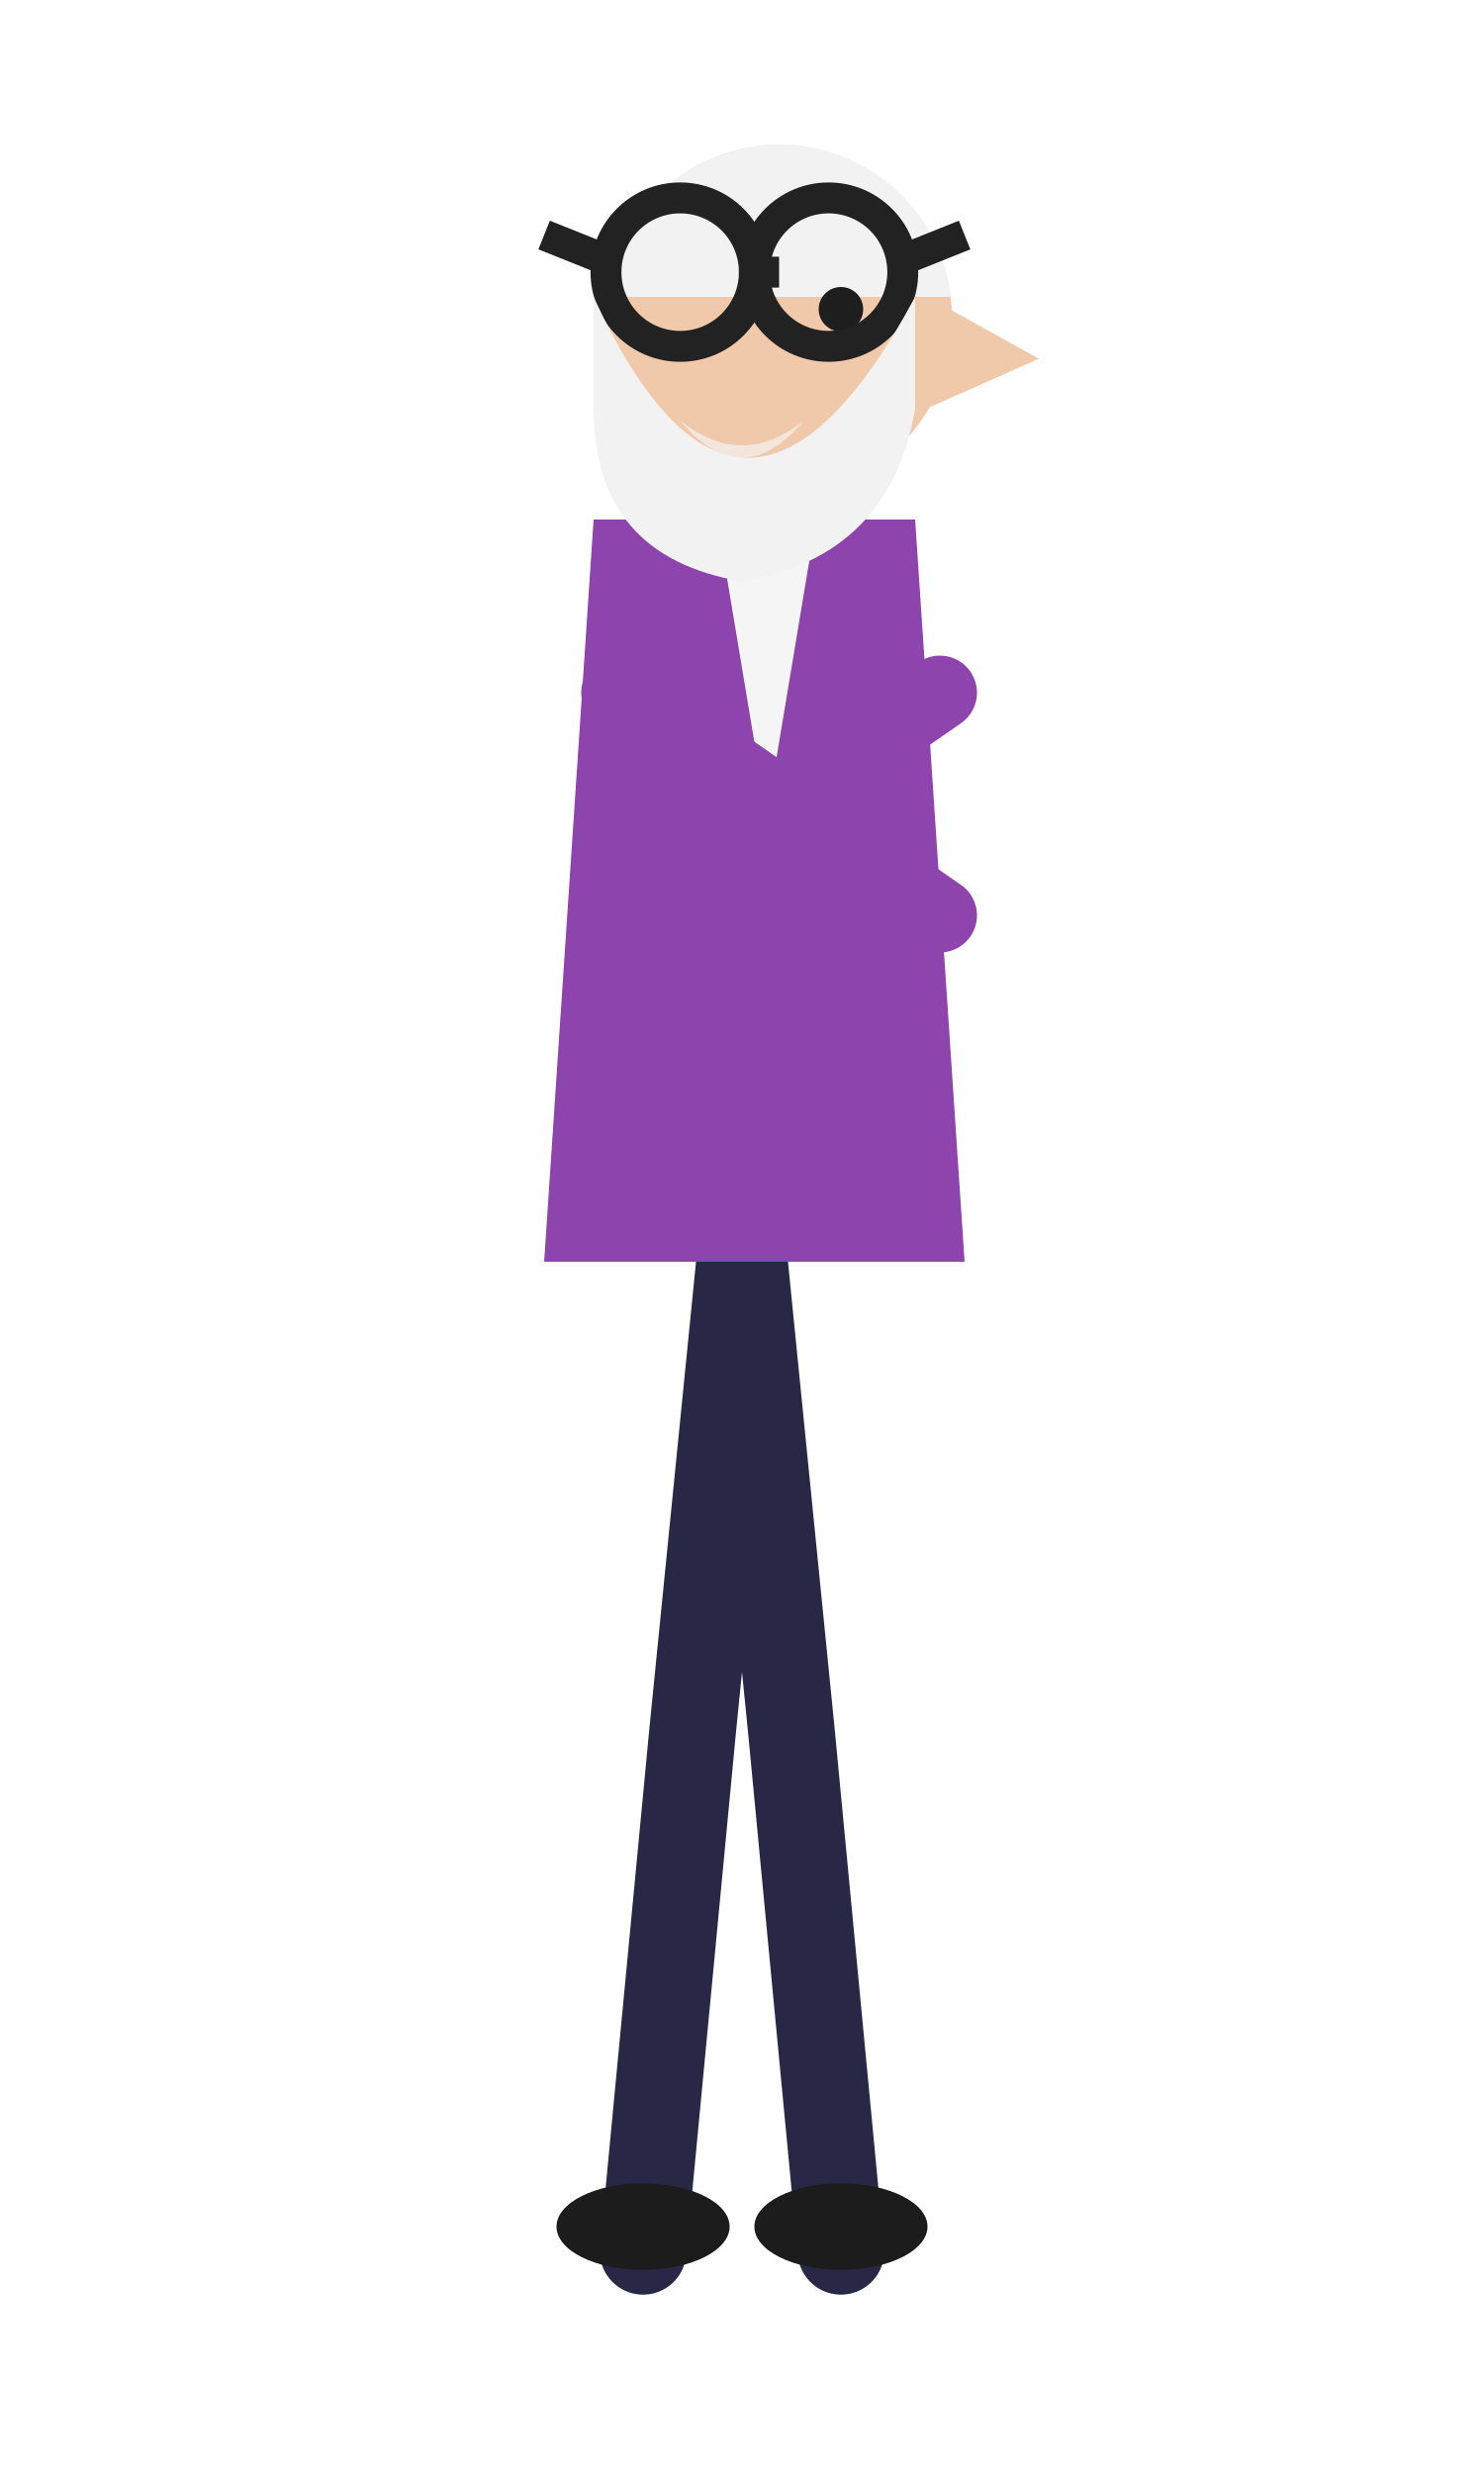
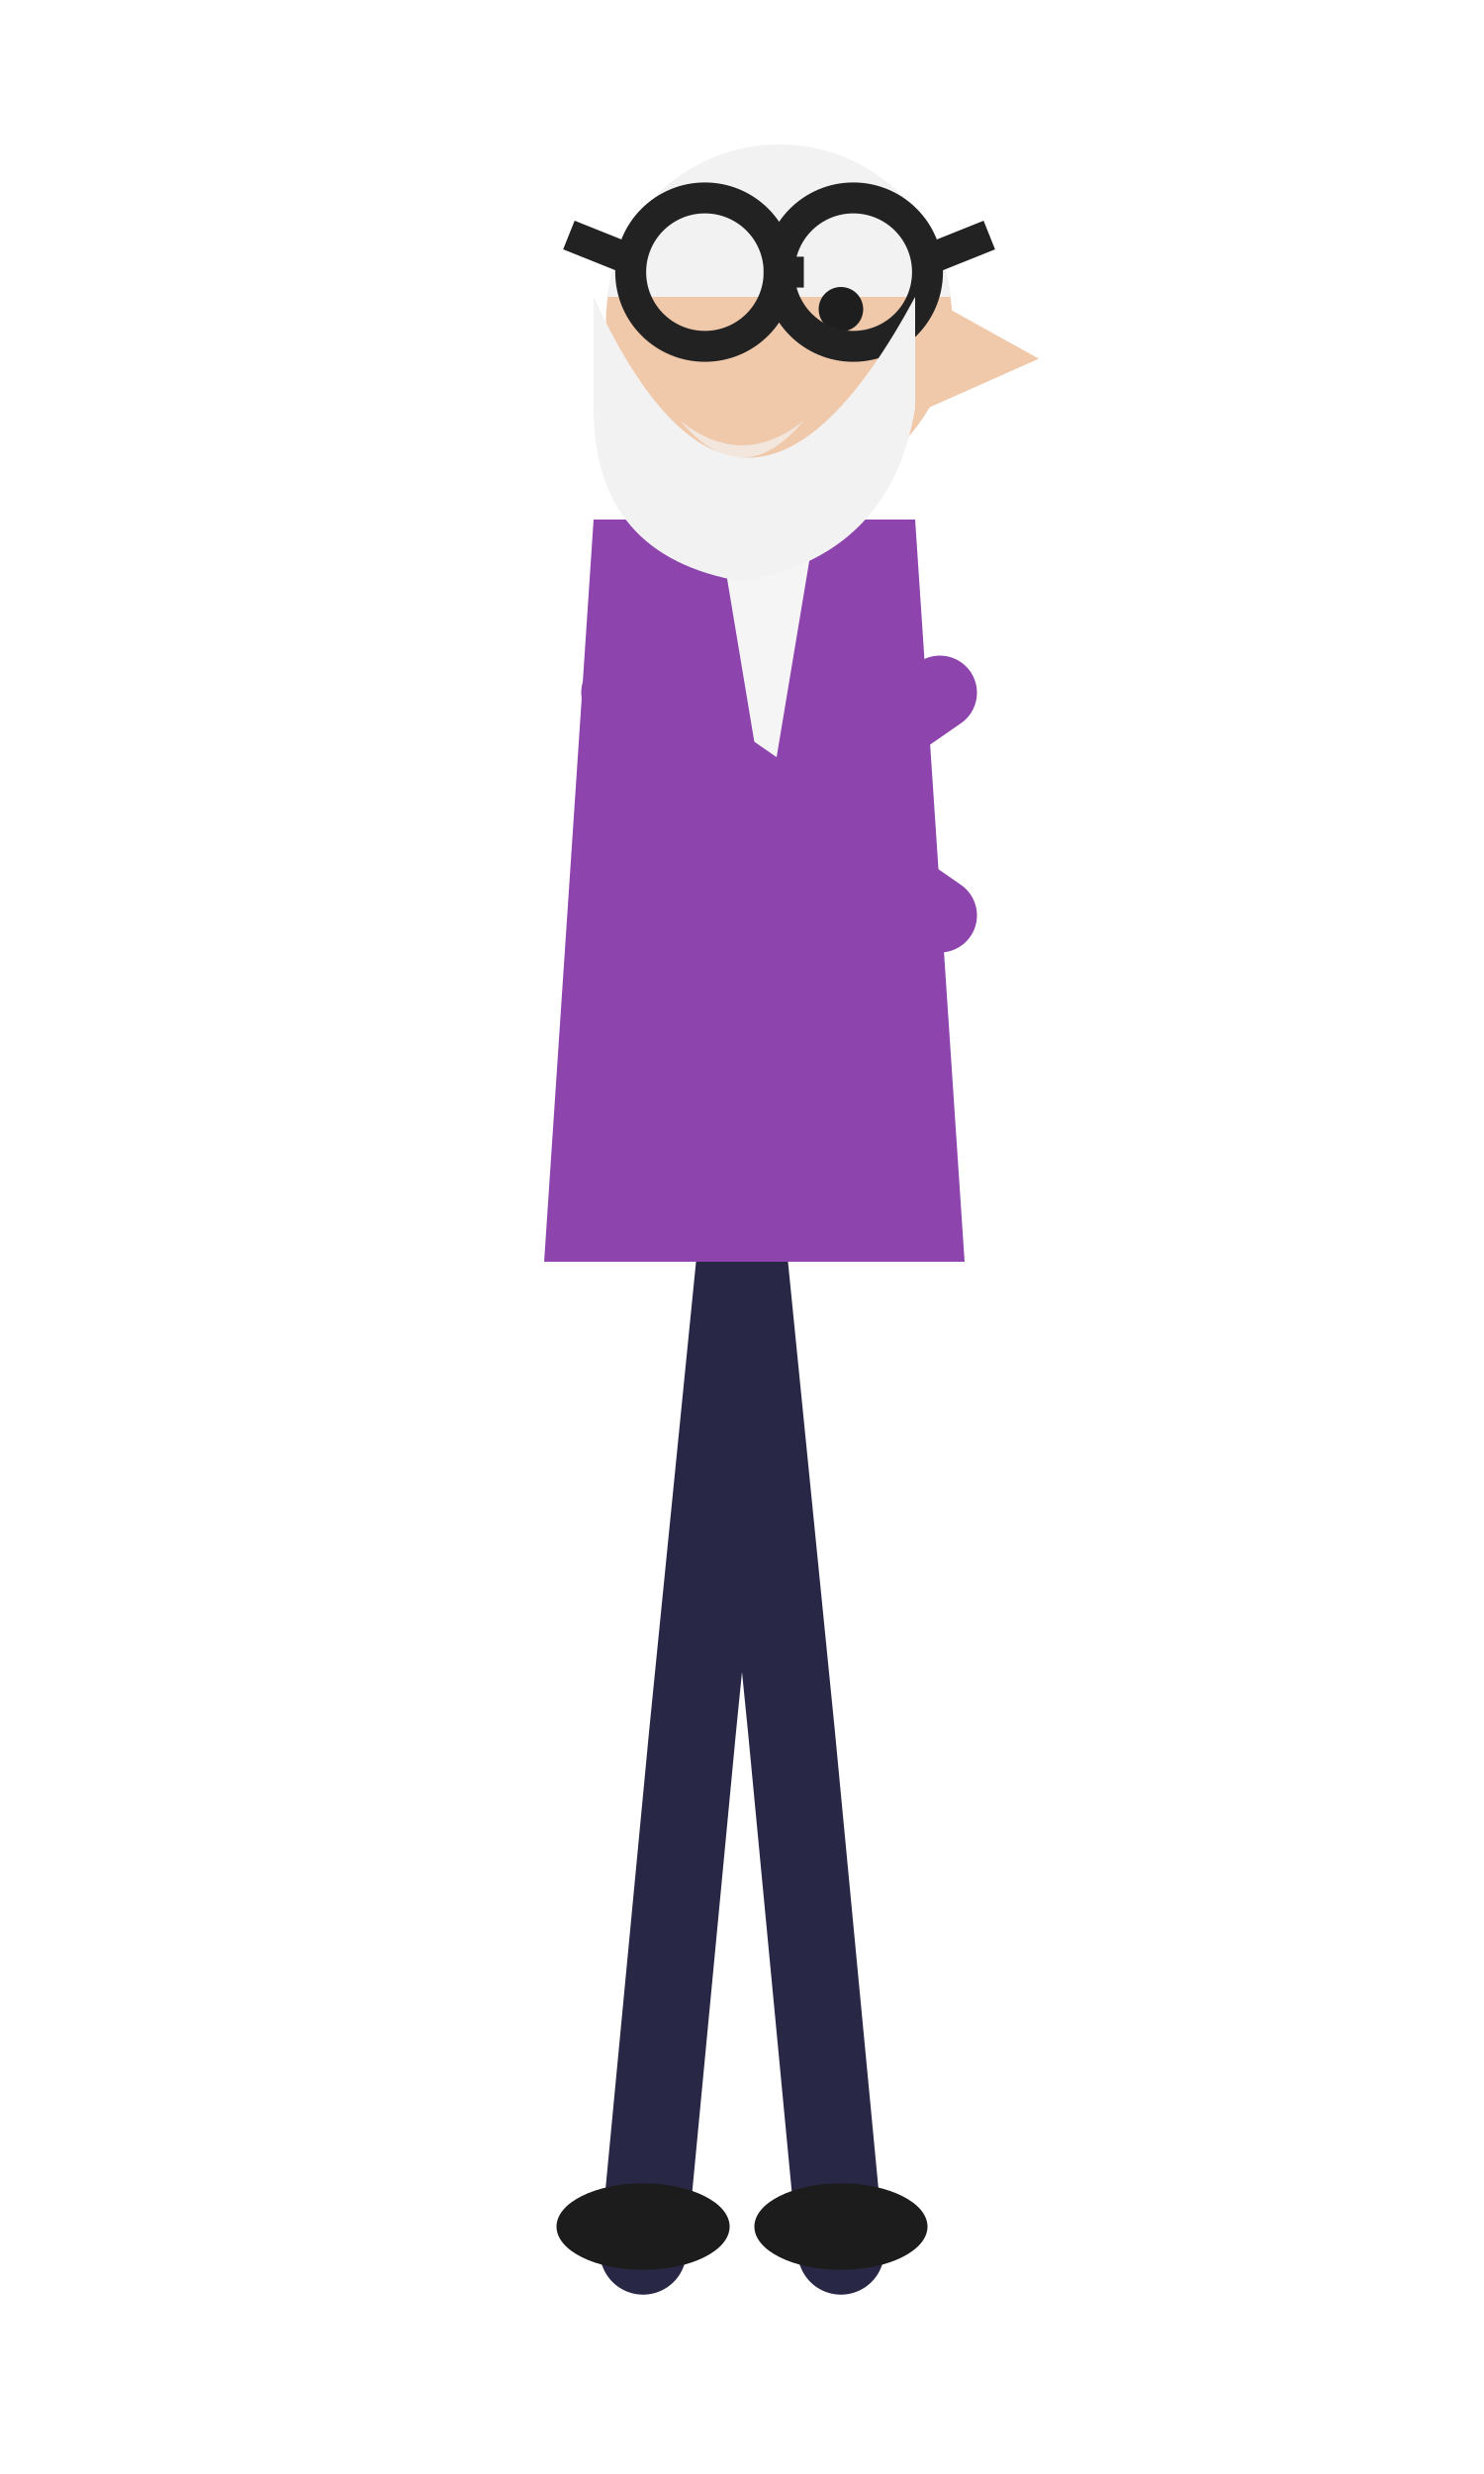
<svg xmlns="http://www.w3.org/2000/svg" viewBox="0 0 120 200" width="120" height="200">
  <g stroke="#282846" stroke-width="7" stroke-linecap="round" fill="none" stroke-linejoin="round">
    <path d="M60 100 L64 140 L68 182 M60 100 L56 140 L52 182" />
  </g>
  <ellipse cx="68" cy="180" rx="7" ry="3.5" fill="#1c1c1c" />
  <ellipse cx="52" cy="180" rx="7" ry="3.5" fill="#1c1c1c" />
  <path d="M48 42 L74 42 L78 102 L44 102 Z" fill="#8e44ad" />
  <path d="M58 42 L66 42 L62 66 Z" fill="#f5f5f5" />
  <g stroke="#8e44ad" stroke-width="6" stroke-linecap="round" fill="none">
    <path d="M50 56 L76 74 M50 74 L76 56" />
  </g>
  <circle cx="63" cy="26" r="14" fill="#f0c8aa" />
  <path d="M75 24 L84 29 L75 33 Z" fill="#f0c8aa" />
  <path d="M49.1 24 A14 14 0 0 1 76.9 24 Z" fill="#f2f2f2" />
  <circle cx="68" cy="25" r="1.8" fill="#1e1e1e" />
  <g stroke="#222" stroke-width="2.5" fill="none">
-     <circle cx="55" cy="22" r="6" />
-     <circle cx="67" cy="22" r="6" />
-     <path d="M61 22 L63 22 M49 21 L44 19 M73 21 L78 19" />
+     <circle cx="57" cy="22" r="6" />
+     <circle cx="69" cy="22" r="6" />
+     <path d="M63 22 L65 22 M51 21 L46 19 M75 21 L80 19" />
  </g>
  <path d="M48 24 Q60 50 74 24 L74 33 Q72 45 60 47 Q48 45 48 33 Z" fill="#f2f2f2" />
  <path d="M55 34 Q60 38 65 34 Q60 40 55 34 Z" fill="#f2f2f2" opacity="0.7" />
</svg>
